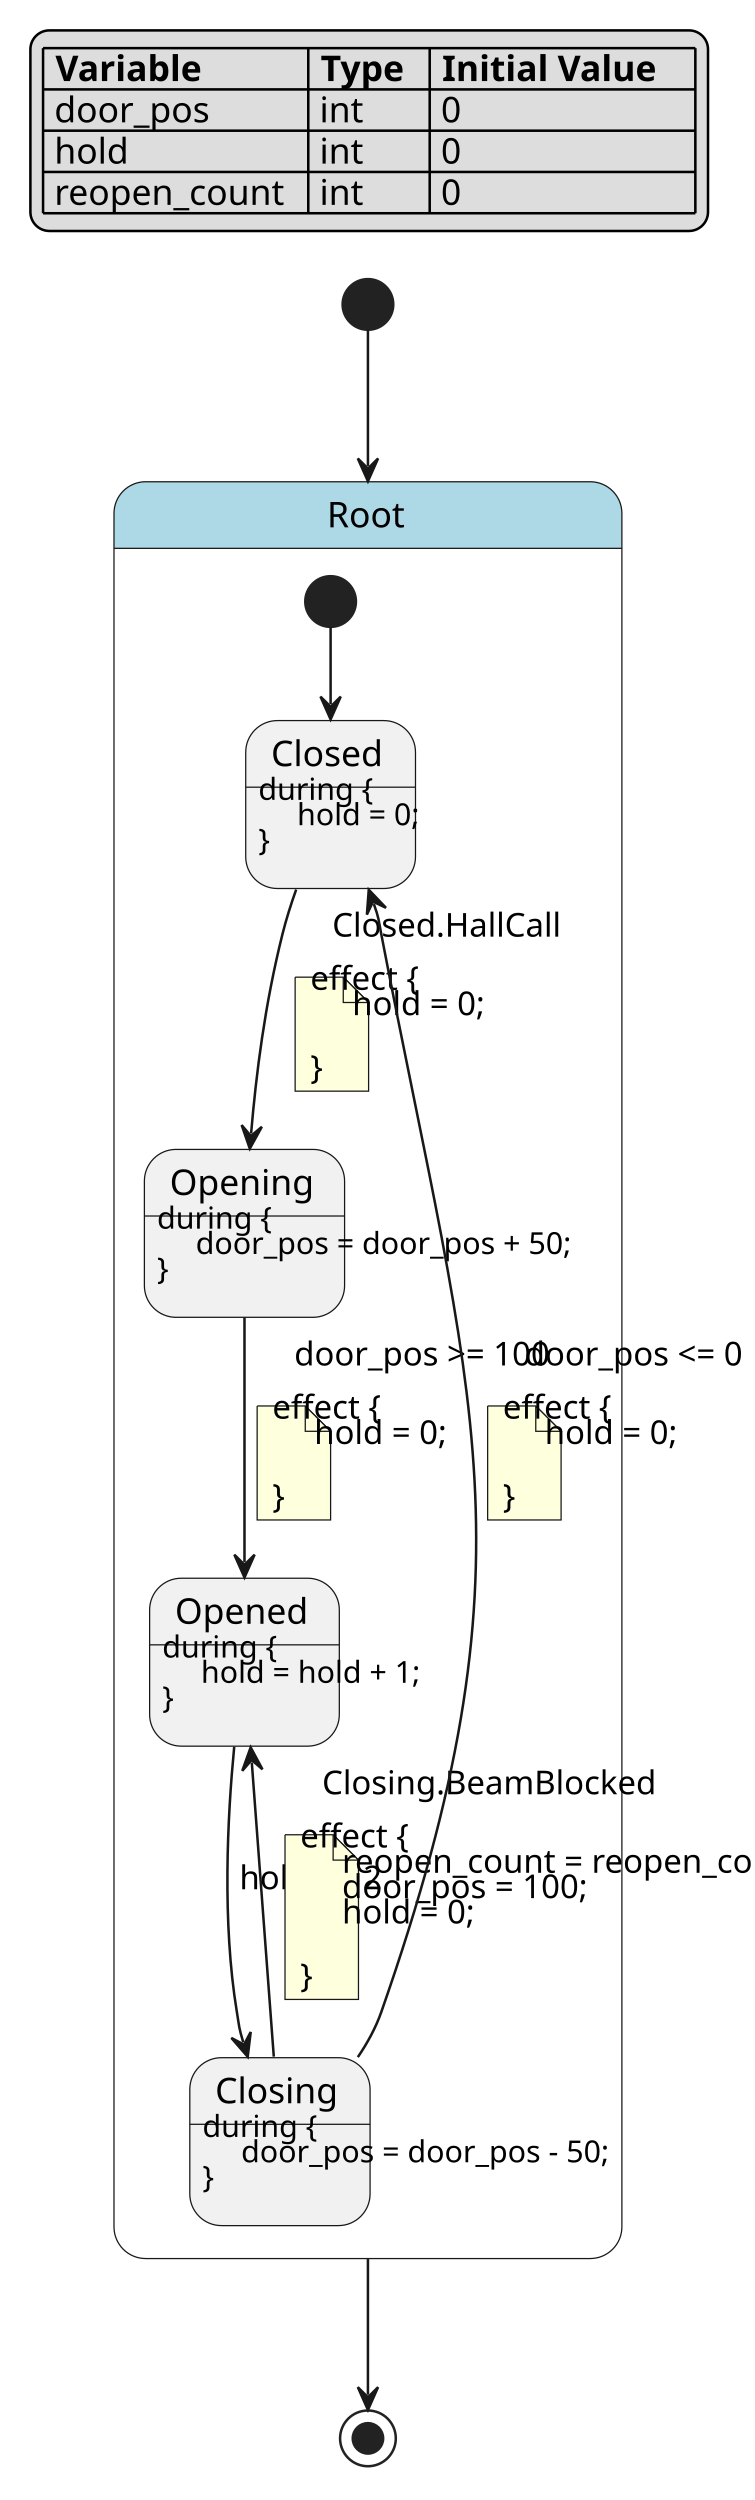
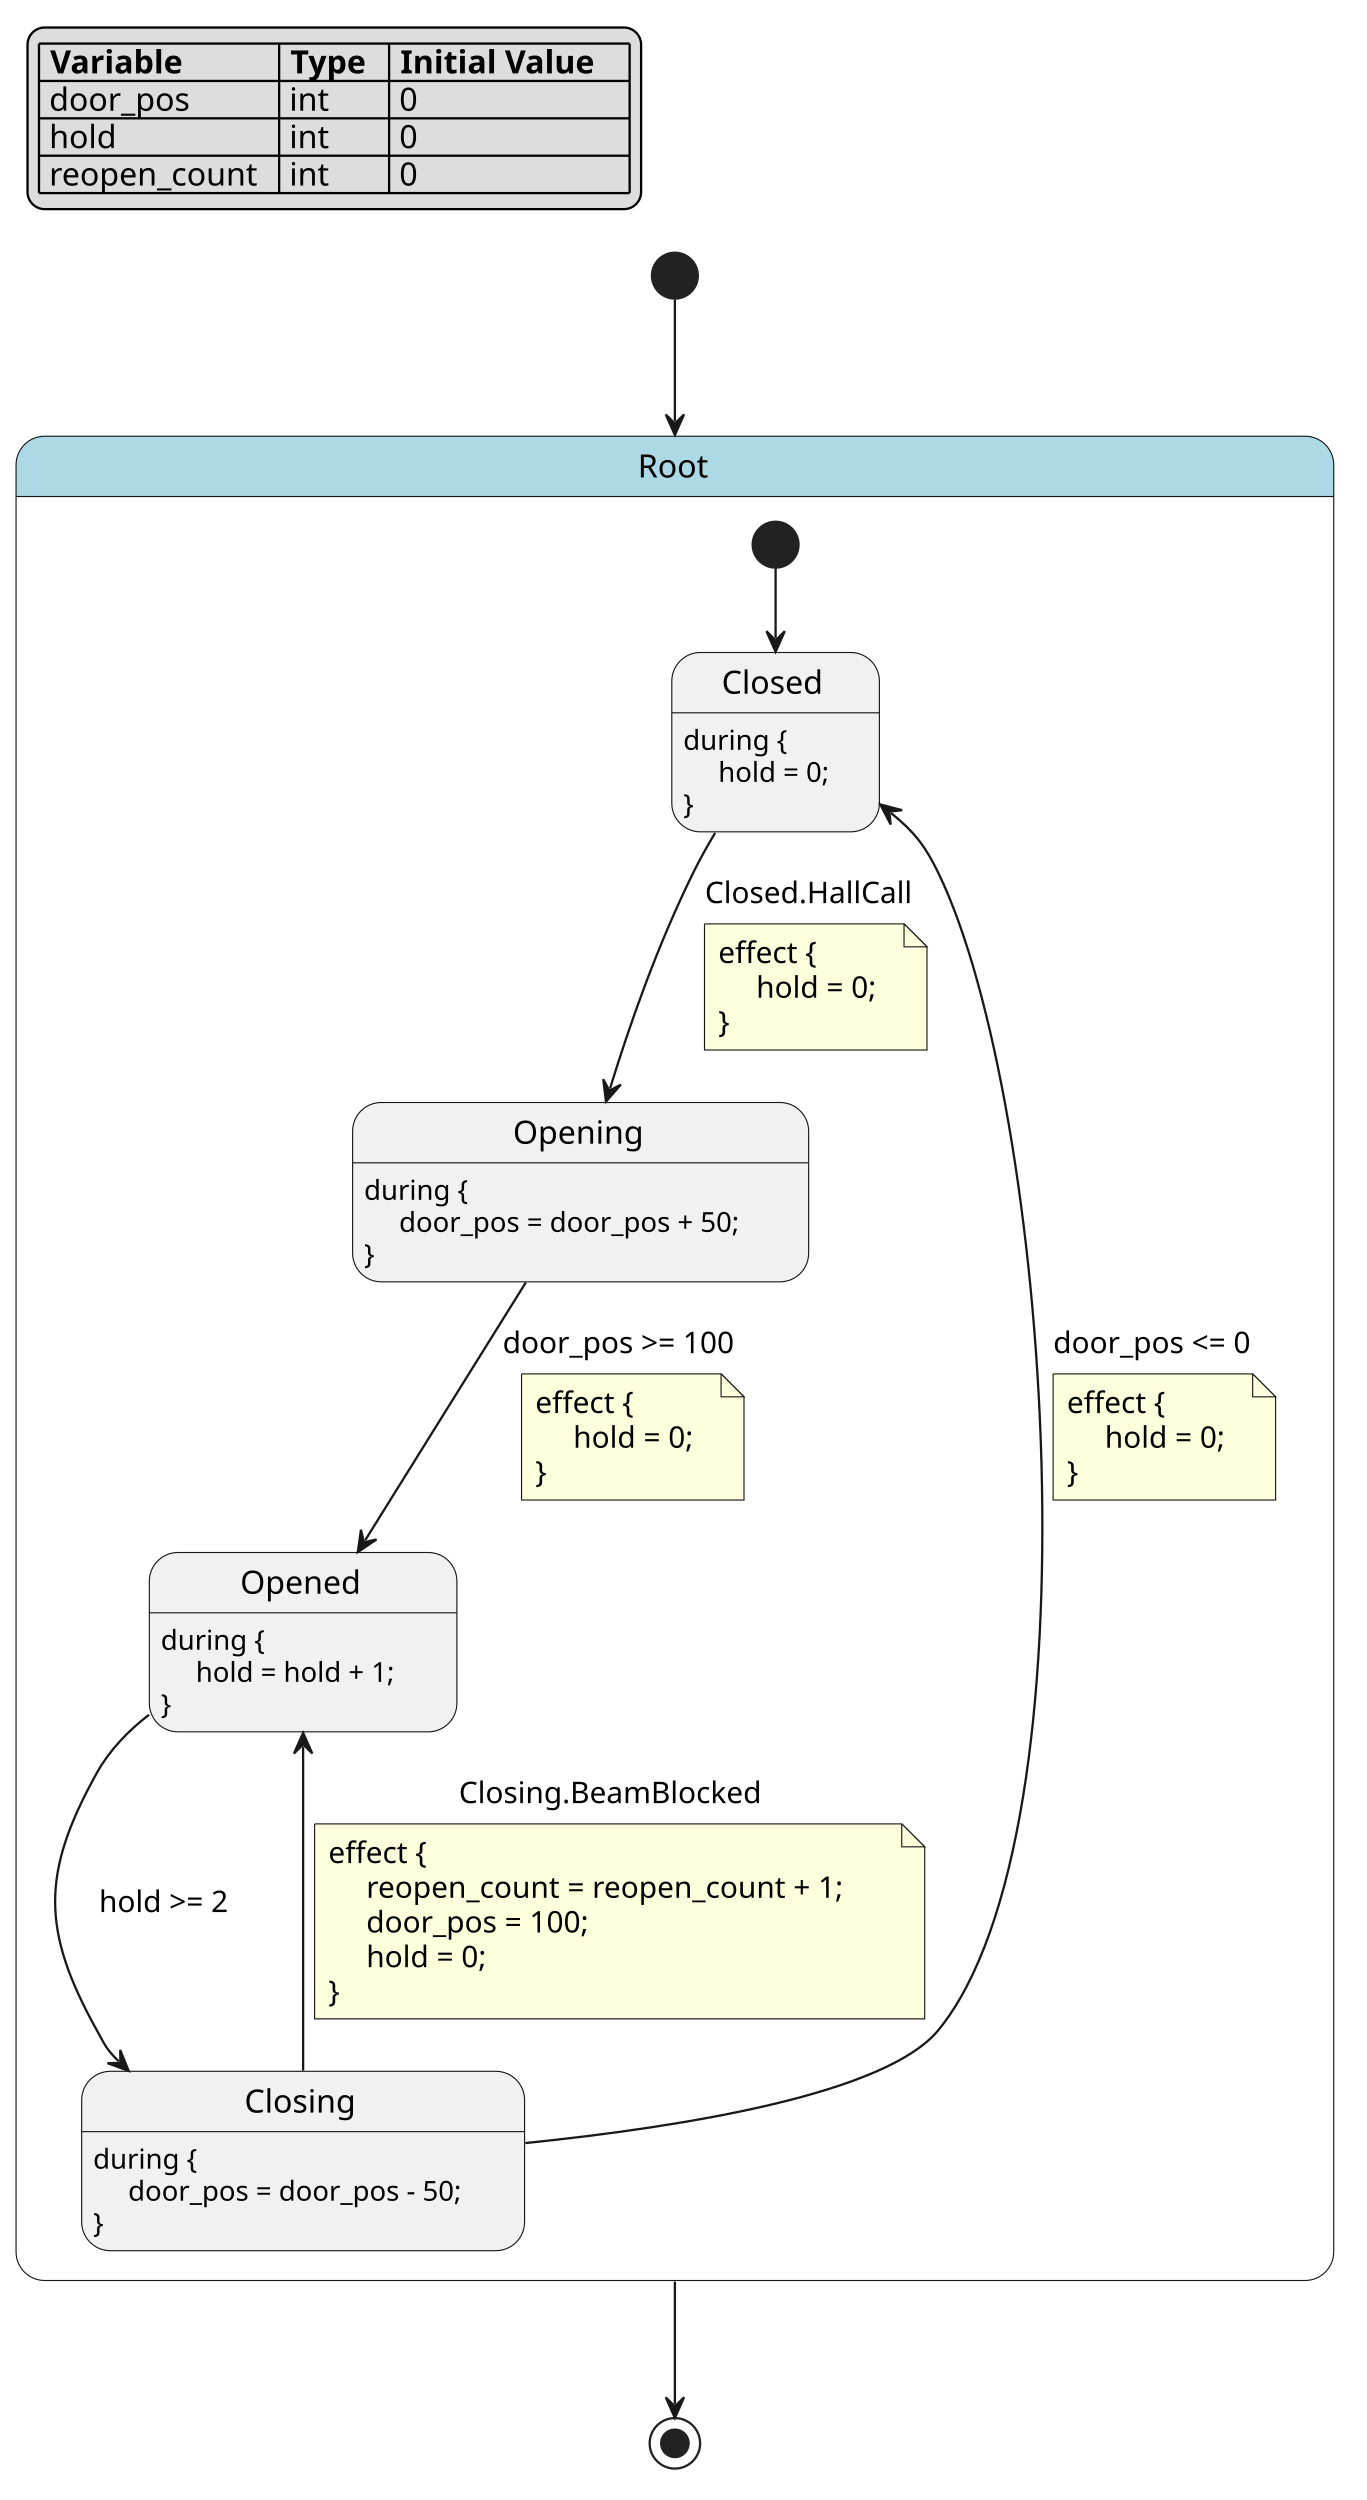
- <svg xmlns="http://www.w3.org/2000/svg" contentStyleType="text/css" data-diagram-type="STATE" height="987px" preserveAspectRatio="none" style="width:298px;height:987px;background:#FFFFFF;" version="1.1" viewBox="0 0 298 987" width="298px" zoomAndPan="magnify">
+ <svg xmlns="http://www.w3.org/2000/svg" contentStyleType="text/css" data-diagram-type="STATE" height="1090px" preserveAspectRatio="none" style="width:596px;height:1090px;background:#FFFFFF;" version="1.1" viewBox="0 0 596 1090" width="596px" zoomAndPan="magnify">
  <defs />
  <g>
    <g class="legend" data-source-line="10">
      <rect fill="#DDDDDD" height="79.188" rx="7.5" ry="7.5" style="stroke:#000000;stroke-width:1;" width="267.523" x="12" y="12" />
      <text fill="#000000" font-family="sans-serif" font-size="14" font-weight="bold" lengthAdjust="spacing" textLength="65.748" x="21.874" y="31.995">Variable</text>
      <text fill="#000000" font-family="sans-serif" font-size="14" font-weight="bold" lengthAdjust="spacing" textLength="38.192" x="126.58" y="31.995">Type</text>
      <text fill="#000000" font-family="sans-serif" font-size="14" font-weight="bold" lengthAdjust="spacing" textLength="95.129" x="174.52" y="31.995">Initial Value</text>
      <text fill="#000000" font-family="sans-serif" font-size="14" lengthAdjust="spacing" textLength="63.52" x="21.45" y="48.292">door_pos</text>
      <text fill="#000000" font-family="sans-serif" font-size="14" lengthAdjust="spacing" textLength="18.252" x="126.156" y="48.292">int</text>
      <text fill="#000000" font-family="sans-serif" font-size="14" lengthAdjust="spacing" textLength="8.907" x="174.097" y="48.292">0</text>
      <text fill="#000000" font-family="sans-serif" font-size="14" lengthAdjust="spacing" textLength="30.215" x="21.45" y="64.589">hold</text>
      <text fill="#000000" font-family="sans-serif" font-size="14" lengthAdjust="spacing" textLength="18.252" x="126.156" y="64.589">int</text>
      <text fill="#000000" font-family="sans-serif" font-size="14" lengthAdjust="spacing" textLength="8.907" x="174.097" y="64.589">0</text>
      <text fill="#000000" font-family="sans-serif" font-size="14" lengthAdjust="spacing" textLength="95.806" x="21.45" y="80.886">reopen_count</text>
      <text fill="#000000" font-family="sans-serif" font-size="14" lengthAdjust="spacing" textLength="18.252" x="126.156" y="80.886">int</text>
      <text fill="#000000" font-family="sans-serif" font-size="14" lengthAdjust="spacing" textLength="8.907" x="174.097" y="80.886">0</text>
      <line style="stroke:#000000;stroke-width:1;" x1="17" x2="274.523" y1="19" y2="19" />
      <line style="stroke:#000000;stroke-width:1;" x1="17" x2="274.523" y1="35.297" y2="35.297" />
      <line style="stroke:#000000;stroke-width:1;" x1="17" x2="274.523" y1="51.594" y2="51.594" />
      <line style="stroke:#000000;stroke-width:1;" x1="17" x2="274.523" y1="67.891" y2="67.891" />
      <line style="stroke:#000000;stroke-width:1;" x1="17" x2="274.523" y1="84.188" y2="84.188" />
      <line style="stroke:#000000;stroke-width:1;" x1="17" x2="17" y1="19" y2="84.188" />
      <line style="stroke:#000000;stroke-width:1;" x1="121.706" x2="121.706" y1="19" y2="84.188" />
      <line style="stroke:#000000;stroke-width:1;" x1="169.647" x2="169.647" y1="19" y2="84.188" />
      <line style="stroke:#000000;stroke-width:1;" x1="274.523" x2="274.523" y1="19" y2="84.188" />
    </g>
-     <path d="M57.502,190.188 L233.022,190.188 A12.5,12.5 0 0 1 245.522,202.688 L245.522,216.484 L45.002,216.484 L45.002,202.688 A12.5,12.5 0 0 1 57.502,190.188" fill="#ADD8E6" />
-     <rect fill="none" height="701.484" rx="12.5" ry="12.5" style="stroke:#181818;stroke-width:0.5;" width="200.52" x="45.002" y="190.188" />
-     <line style="stroke:#181818;stroke-width:0.5;" x1="45.002" x2="245.522" y1="216.484" y2="216.484" />
-     <text fill="#000000" font-family="sans-serif" font-size="14" lengthAdjust="spacing" textLength="32.348" x="129.088" y="208.183">Root</text>
+     <path d="M19.5,190.188 L569.009,190.188 A12.5,12.5 0 0 1 581.509,202.688 L581.509,216.484 L7,216.484 L7,202.688 A12.5,12.5 0 0 1 19.5,190.188" fill="#ADD8E6" />
+     <rect fill="none" height="804.11" rx="12.5" ry="12.5" style="stroke:#181818;stroke-width:0.5;" width="574.509" x="7" y="190.188" />
+     <line style="stroke:#181818;stroke-width:0.5;" x1="7" x2="581.509" y1="216.484" y2="216.484" />
+     <text fill="#000000" font-family="sans-serif" font-size="14" lengthAdjust="spacing" textLength="32.348" x="278.08" y="208.183">Root</text>
    <g class="entity" data-qualified-name="root.root__closed" id="ent0003">
-       <rect fill="#F1F1F1" height="66.297" rx="12.5" ry="12.5" style="stroke:#181818;stroke-width:0.5;" width="67.024" x="97.012" y="284.484" />
-       <line style="stroke:#181818;stroke-width:0.5;" x1="97.012" x2="164.036" y1="310.781" y2="310.781" />
-       <text fill="#000000" font-family="sans-serif" font-size="14" lengthAdjust="spacing" textLength="47.024" x="107.012" y="302.479">Closed</text>
-       <text fill="#000000" font-family="sans-serif" font-size="12" lengthAdjust="spacing" textLength="0" x="102.012" y="315.781">during {</text>
-       <text fill="#000000" font-family="sans-serif" font-size="12" lengthAdjust="spacing" textLength="0" x="117.269" y="325.781">hold = 0;</text>
-       <text fill="#000000" font-family="sans-serif" font-size="12" lengthAdjust="spacing" textLength="0" x="102.012" y="335.781">}</text>
+       <rect fill="#F1F1F1" height="78.203" rx="12.5" ry="12.5" style="stroke:#181818;stroke-width:0.5;" width="90.518" x="292.9" y="284.484" />
+       <line style="stroke:#181818;stroke-width:0.5;" x1="292.9" x2="383.418" y1="310.781" y2="310.781" />
+       <text fill="#000000" font-family="sans-serif" font-size="14" lengthAdjust="spacing" textLength="47.024" x="314.647" y="302.479">Closed</text>
+       <text fill="#000000" font-family="sans-serif" font-size="12" lengthAdjust="spacing" textLength="50.162" x="297.9" y="326.92">during {</text>
+       <text fill="#000000" font-family="sans-serif" font-size="12" lengthAdjust="spacing" textLength="55.26" x="313.158" y="340.889">hold = 0;</text>
+       <text fill="#000000" font-family="sans-serif" font-size="12" lengthAdjust="spacing" textLength="7.635" x="297.9" y="354.857">}</text>
    </g>
    <g class="entity" data-qualified-name="root.root__opening" id="ent0004">
-       <rect fill="#F1F1F1" height="66.297" rx="12.5" ry="12.5" style="stroke:#181818;stroke-width:0.5;" width="79.042" x="57.002" y="453.784" />
-       <line style="stroke:#181818;stroke-width:0.5;" x1="57.002" x2="136.044" y1="480.081" y2="480.081" />
-       <text fill="#000000" font-family="sans-serif" font-size="14" lengthAdjust="spacing" textLength="59.042" x="67.002" y="471.779">Opening</text>
-       <text fill="#000000" font-family="sans-serif" font-size="12" lengthAdjust="spacing" textLength="0" x="62.002" y="485.081">during {</text>
-       <text fill="#000000" font-family="sans-serif" font-size="12" lengthAdjust="spacing" textLength="0" x="77.26" y="495.081">door_pos = door_pos + 50;</text>
-       <text fill="#000000" font-family="sans-serif" font-size="12" lengthAdjust="spacing" textLength="0" x="62.002" y="505.081">}</text>
+       <rect fill="#F1F1F1" height="78.203" rx="12.5" ry="12.5" style="stroke:#181818;stroke-width:0.5;" width="198.828" x="153.74" y="480.684" />
+       <line style="stroke:#181818;stroke-width:0.5;" x1="153.74" x2="352.568" y1="506.981" y2="506.981" />
+       <text fill="#000000" font-family="sans-serif" font-size="14" lengthAdjust="spacing" textLength="59.042" x="223.633" y="498.68">Opening</text>
+       <text fill="#000000" font-family="sans-serif" font-size="12" lengthAdjust="spacing" textLength="50.162" x="158.74" y="523.12">during {</text>
+       <text fill="#000000" font-family="sans-serif" font-size="12" lengthAdjust="spacing" textLength="163.57" x="173.998" y="537.089">door_pos = door_pos + 50;</text>
+       <text fill="#000000" font-family="sans-serif" font-size="12" lengthAdjust="spacing" textLength="7.635" x="158.74" y="551.057">}</text>
    </g>
    <g class="entity" data-qualified-name="root.root__opened" id="ent0005">
-       <rect fill="#F1F1F1" height="66.297" rx="12.5" ry="12.5" style="stroke:#181818;stroke-width:0.5;" width="74.893" x="59.072" y="623.084" />
-       <line style="stroke:#181818;stroke-width:0.5;" x1="59.072" x2="133.964" y1="649.381" y2="649.381" />
-       <text fill="#000000" font-family="sans-serif" font-size="14" lengthAdjust="spacing" textLength="54.893" x="69.072" y="641.08">Opened</text>
-       <text fill="#000000" font-family="sans-serif" font-size="12" lengthAdjust="spacing" textLength="0" x="64.072" y="654.381">during {</text>
-       <text fill="#000000" font-family="sans-serif" font-size="12" lengthAdjust="spacing" textLength="0" x="79.329" y="664.381">hold = hold + 1;</text>
-       <text fill="#000000" font-family="sans-serif" font-size="12" lengthAdjust="spacing" textLength="0" x="64.072" y="674.381">}</text>
+       <rect fill="#F1F1F1" height="78.203" rx="12.5" ry="12.5" style="stroke:#181818;stroke-width:0.5;" width="134.1" x="65.11" y="676.884" />
+       <line style="stroke:#181818;stroke-width:0.5;" x1="65.11" x2="199.21" y1="703.181" y2="703.181" />
+       <text fill="#000000" font-family="sans-serif" font-size="14" lengthAdjust="spacing" textLength="54.893" x="104.713" y="694.88">Opened</text>
+       <text fill="#000000" font-family="sans-serif" font-size="12" lengthAdjust="spacing" textLength="50.162" x="70.11" y="719.32">during {</text>
+       <text fill="#000000" font-family="sans-serif" font-size="12" lengthAdjust="spacing" textLength="98.842" x="85.368" y="733.289">hold = hold + 1;</text>
+       <text fill="#000000" font-family="sans-serif" font-size="12" lengthAdjust="spacing" textLength="7.635" x="70.11" y="747.257">}</text>
    </g>
    <g class="entity" data-qualified-name="root.root__closing" id="ent0006">
-       <rect fill="#F1F1F1" height="66.297" rx="12.5" ry="12.5" style="stroke:#181818;stroke-width:0.5;" width="71.174" x="74.932" y="812.374" />
-       <line style="stroke:#181818;stroke-width:0.5;" x1="74.932" x2="146.106" y1="838.671" y2="838.671" />
-       <text fill="#000000" font-family="sans-serif" font-size="14" lengthAdjust="spacing" textLength="51.174" x="84.932" y="830.37">Closing</text>
-       <text fill="#000000" font-family="sans-serif" font-size="12" lengthAdjust="spacing" textLength="0" x="79.932" y="843.671">during {</text>
-       <text fill="#000000" font-family="sans-serif" font-size="12" lengthAdjust="spacing" textLength="0" x="95.189" y="853.671">door_pos = door_pos - 50;</text>
-       <text fill="#000000" font-family="sans-serif" font-size="12" lengthAdjust="spacing" textLength="0" x="79.932" y="863.671">}</text>
+       <rect fill="#F1F1F1" height="78.203" rx="12.5" ry="12.5" style="stroke:#181818;stroke-width:0.5;" width="193.103" x="35.61" y="903.094" />
+       <line style="stroke:#181818;stroke-width:0.5;" x1="35.61" x2="228.714" y1="929.391" y2="929.391" />
+       <text fill="#000000" font-family="sans-serif" font-size="14" lengthAdjust="spacing" textLength="51.174" x="106.575" y="921.09">Closing</text>
+       <text fill="#000000" font-family="sans-serif" font-size="12" lengthAdjust="spacing" textLength="50.162" x="40.61" y="945.53">during {</text>
+       <text fill="#000000" font-family="sans-serif" font-size="12" lengthAdjust="spacing" textLength="157.846" x="55.868" y="959.499">door_pos = door_pos - 50;</text>
+       <text fill="#000000" font-family="sans-serif" font-size="12" lengthAdjust="spacing" textLength="7.635" x="40.61" y="973.467">}</text>
    </g>
    <g class="start_entity" data-qualified-name="root..start.root" data-source-line="26" id="ent0002">
-       <ellipse cx="130.522" cy="237.484" fill="#222222" rx="10" ry="10" style="stroke:#222222;stroke-width:1;" />
+       <ellipse cx="338.16" cy="237.484" fill="#222222" rx="10" ry="10" style="stroke:#222222;stroke-width:1;" />
    </g>
    <g class="link" data-entity-1="ent0002" data-entity-2="ent0003" data-link-type="dependency" data-source-line="26" id="lnk3">
-       <path d="M130.522,247.754 C130.522,256.734 130.522,264.874 130.522,278.014" fill="none" id="*start*root-to-root__closed" style="stroke:#181818;stroke-width:1;" />
-       <polygon fill="#181818" points="130.522,284.014,134.522,275.014,130.522,279.014,126.522,275.014,130.522,284.014" style="stroke:#181818;stroke-width:1;" />
+       <path d="M338.16,247.804 C338.16,256.694 338.16,264.704 338.16,278.204" fill="none" id="*start*root-to-root__closed" style="stroke:#181818;stroke-width:1;" />
+       <polygon fill="#181818" points="338.16,284.204,342.16,275.204,338.16,279.204,334.16,275.204,338.16,284.204" style="stroke:#181818;stroke-width:1;" />
    </g>
    <g class="link" data-entity-1="ent0003" data-entity-2="ent0004" data-link-type="dependency" data-source-line="27" id="lnk4">
-       <path d="M116.932,351.194 C114.872,356.974 112.962,363.004 111.522,368.784 C104.492,396.934 101.163,423.776 99.133,447.506" fill="none" id="root__closed-to-root__opening" style="stroke:#181818;stroke-width:1;" />
-       <polygon fill="#181818" points="98.622,453.484,103.374,444.858,99.048,448.503,95.403,444.176,98.622,453.484" style="stroke:#181818;stroke-width:1;" />
-       <text fill="#000000" font-family="sans-serif" font-size="13" lengthAdjust="spacing" textLength="0" x="131.157" y="369.784">Closed.HallCall</text>
-       <path d="M116.522,385.784 L116.522,430.784 L145.522,430.784 L145.522,395.784 L135.522,385.784 L116.522,385.784" fill="#FEFFDD" style="stroke:#181818;stroke-width:0.5;" />
-       <path d="M135.522,385.784 L135.522,395.784 L145.522,395.784 L135.522,385.784" fill="#FEFFDD" style="stroke:#181818;stroke-width:0.5;" />
-       <text fill="#000000" font-family="sans-serif" font-size="13" lengthAdjust="spacing" textLength="0" x="122.522" y="390.784">effect {</text>
-       <text fill="#000000" font-family="sans-serif" font-size="13" lengthAdjust="spacing" textLength="0" x="139.051" y="400.784">hold = 0;</text>
-       <text fill="#000000" font-family="sans-serif" font-size="13" lengthAdjust="spacing" textLength="8.271" x="122.522" y="425.917">}</text>
+       <path d="M311.79,363.154 C308.34,368.904 305.01,374.864 302.16,380.684 C286.26,413.124 274.69,446.331 265.97,474.581" fill="none" id="root__closed-to-root__opening" style="stroke:#181818;stroke-width:1;" />
+       <polygon fill="#181818" points="264.2,480.314,270.676,472.894,265.675,475.537,263.032,470.535,264.2,480.314" style="stroke:#181818;stroke-width:1;" />
+       <text fill="#000000" font-family="sans-serif" font-size="13" lengthAdjust="spacing" textLength="97.03" x="307.342" y="393.751">Closed.HallCall</text>
+       <path d="M307.16,402.817 L307.16,457.817 L404.16,457.817 L404.16,412.817 L394.16,402.817 L307.16,402.817" fill="#FEFFDD" style="stroke:#181818;stroke-width:0.5;" />
+       <path d="M394.16,402.817 L394.16,412.817 L404.16,412.817 L394.16,402.817" fill="#FEFFDD" style="stroke:#181818;stroke-width:0.5;" />
+       <text fill="#000000" font-family="sans-serif" font-size="13" lengthAdjust="spacing" textLength="49.797" x="313.16" y="419.884">effect {</text>
+       <text fill="#000000" font-family="sans-serif" font-size="13" lengthAdjust="spacing" textLength="59.865" x="329.689" y="435.017">hold = 0;</text>
+       <text fill="#000000" font-family="sans-serif" font-size="13" lengthAdjust="spacing" textLength="8.271" x="313.16" y="450.15">}</text>
    </g>
    <g class="link" data-entity-1="ent0004" data-entity-2="ent0005" data-link-type="dependency" data-source-line="33" id="lnk5">
-       <path d="M96.522,520.184 C96.522,549.714 96.522,587.194 96.522,616.784" fill="none" id="root__opening-to-root__opened" style="stroke:#181818;stroke-width:1;" />
-       <polygon fill="#181818" points="96.522,622.784,100.522,613.784,96.522,617.784,92.522,613.784,96.522,622.784" style="stroke:#181818;stroke-width:1;" />
-       <text fill="#000000" font-family="sans-serif" font-size="13" lengthAdjust="spacing" textLength="0" x="116.157" y="539.084">door_pos &gt;= 100</text>
-       <path d="M101.522,555.084 L101.522,600.084 L130.522,600.084 L130.522,565.084 L120.522,555.084 L101.522,555.084" fill="#FEFFDD" style="stroke:#181818;stroke-width:0.5;" />
-       <path d="M120.522,555.084 L120.522,565.084 L130.522,565.084 L120.522,555.084" fill="#FEFFDD" style="stroke:#181818;stroke-width:0.5;" />
-       <text fill="#000000" font-family="sans-serif" font-size="13" lengthAdjust="spacing" textLength="0" x="107.522" y="560.084">effect {</text>
-       <text fill="#000000" font-family="sans-serif" font-size="13" lengthAdjust="spacing" textLength="0" x="124.051" y="570.084">hold = 0;</text>
-       <text fill="#000000" font-family="sans-serif" font-size="13" lengthAdjust="spacing" textLength="8.271" x="107.522" y="595.217">}</text>
+       <path d="M229.25,559.154 C208.04,593.204 180.383,637.582 159.183,671.612" fill="none" id="root__opening-to-root__opened" style="stroke:#181818;stroke-width:1;" />
+       <polygon fill="#181818" points="156.01,676.704,164.164,671.181,158.654,672.461,157.374,666.95,156.01,676.704" style="stroke:#181818;stroke-width:1;" />
+       <text fill="#000000" font-family="sans-serif" font-size="13" lengthAdjust="spacing" textLength="113.845" x="219.16" y="589.951">door_pos &gt;= 100</text>
+       <path d="M227.386,599.017 L227.386,654.017 L324.386,654.017 L324.386,609.017 L314.386,599.017 L227.386,599.017" fill="#FEFFDD" style="stroke:#181818;stroke-width:0.5;" />
+       <path d="M314.386,599.017 L314.386,609.017 L324.386,609.017 L314.386,599.017" fill="#FEFFDD" style="stroke:#181818;stroke-width:0.5;" />
+       <text fill="#000000" font-family="sans-serif" font-size="13" lengthAdjust="spacing" textLength="49.797" x="233.386" y="616.084">effect {</text>
+       <text fill="#000000" font-family="sans-serif" font-size="13" lengthAdjust="spacing" textLength="59.865" x="249.915" y="631.217">hold = 0;</text>
+       <text fill="#000000" font-family="sans-serif" font-size="13" lengthAdjust="spacing" textLength="8.271" x="233.386" y="646.35">}</text>
    </g>
    <g class="link" data-entity-1="ent0005" data-entity-2="ent0006" data-link-type="dependency" data-source-line="39" id="lnk6">
-       <path d="M92.472,689.614 C89.772,717.554 87.672,758.894 93.522,794.374 C94.482,800.184 94.265,800.487 96.035,806.267" fill="none" id="root__opened-to-root__closing" style="stroke:#181818;stroke-width:1;" />
-       <polygon fill="#181818" points="97.792,812.004,98.981,802.228,96.328,807.223,91.332,804.57,97.792,812.004" style="stroke:#181818;stroke-width:1;" />
-       <text fill="#000000" font-family="sans-serif" font-size="13" lengthAdjust="spacing" textLength="0" x="94.522" y="745.874">hold &gt;= 2</text>
+       <path d="M64.98,747.614 C55.83,754.674 47.7,763.114 42.16,773.094 C18,816.614 18,841.564 42.16,885.094 C45.82,891.694 46.307,893.443 51.787,898.743" fill="none" id="root__opened-to-root__closing" style="stroke:#181818;stroke-width:1;" />
+       <polygon fill="#181818" points="56.1,902.914,52.411,893.782,52.506,899.438,46.85,899.533,56.1,902.914" style="stroke:#181818;stroke-width:1;" />
+       <text fill="#000000" font-family="sans-serif" font-size="13" lengthAdjust="spacing" textLength="66.377" x="43.16" y="833.661">hold &gt;= 2</text>
    </g>
    <g class="link" data-entity-1="ent0006" data-entity-2="ent0005" data-link-type="dependency" data-source-line="40" id="lnk7">
-       <path d="M108.092,811.964 C105.532,777.714 101.969,730.108 99.409,695.838" fill="none" id="root__closing-to-root__opened" style="stroke:#181818;stroke-width:1;" />
-       <polygon fill="#181818" points="98.962,689.854,95.643,699.127,99.334,694.841,103.621,698.531,98.962,689.854" style="stroke:#181818;stroke-width:1;" />
-       <text fill="#000000" font-family="sans-serif" font-size="13" lengthAdjust="spacing" textLength="0" x="127.157" y="708.374">Closing.BeamBlocked</text>
-       <path d="M112.522,724.374 L112.522,789.374 L141.522,789.374 L141.522,734.374 L131.522,724.374 L112.522,724.374" fill="#FEFFDD" style="stroke:#181818;stroke-width:0.5;" />
-       <path d="M131.522,724.374 L131.522,734.374 L141.522,734.374 L131.522,724.374" fill="#FEFFDD" style="stroke:#181818;stroke-width:0.5;" />
-       <text fill="#000000" font-family="sans-serif" font-size="13" lengthAdjust="spacing" textLength="0" x="118.522" y="729.374">effect {</text>
-       <text fill="#000000" font-family="sans-serif" font-size="13" lengthAdjust="spacing" textLength="0" x="135.051" y="739.374">reopen_count = reopen_count + 1;</text>
-       <text fill="#000000" font-family="sans-serif" font-size="13" lengthAdjust="spacing" textLength="0" x="135.051" y="749.374">door_pos = 100;</text>
-       <text fill="#000000" font-family="sans-serif" font-size="13" lengthAdjust="spacing" textLength="0" x="135.051" y="759.374">hold = 0;</text>
-       <text fill="#000000" font-family="sans-serif" font-size="13" lengthAdjust="spacing" textLength="8.271" x="118.522" y="784.507">}</text>
+       <path d="M132.16,902.774 C132.16,861.634 132.16,802.724 132.16,761.534" fill="none" id="root__closing-to-root__opened" style="stroke:#181818;stroke-width:1;" />
+       <polygon fill="#181818" points="132.16,755.534,128.16,764.534,132.16,760.534,136.16,764.534,132.16,755.534" style="stroke:#181818;stroke-width:1;" />
+       <text fill="#000000" font-family="sans-serif" font-size="13" lengthAdjust="spacing" textLength="140.607" x="200.066" y="786.161">Closing.BeamBlocked</text>
+       <path d="M137.16,795.227 L137.16,880.227 L403.16,880.227 L403.16,805.227 L393.16,795.227 L137.16,795.227" fill="#FEFFDD" style="stroke:#181818;stroke-width:0.5;" />
+       <path d="M393.16,795.227 L393.16,805.227 L403.16,805.227 L393.16,795.227" fill="#FEFFDD" style="stroke:#181818;stroke-width:0.5;" />
+       <text fill="#000000" font-family="sans-serif" font-size="13" lengthAdjust="spacing" textLength="49.797" x="143.16" y="812.294">effect {</text>
+       <text fill="#000000" font-family="sans-serif" font-size="13" lengthAdjust="spacing" textLength="228.89" x="159.689" y="827.427">reopen_count = reopen_count + 1;</text>
+       <text fill="#000000" font-family="sans-serif" font-size="13" lengthAdjust="spacing" textLength="107.332" x="159.689" y="842.56">door_pos = 100;</text>
+       <text fill="#000000" font-family="sans-serif" font-size="13" lengthAdjust="spacing" textLength="59.865" x="159.689" y="857.692">hold = 0;</text>
+       <text fill="#000000" font-family="sans-serif" font-size="13" lengthAdjust="spacing" textLength="8.271" x="143.16" y="872.825">}</text>
    </g>
    <g class="link" data-entity-1="ent0006" data-entity-2="ent0003" data-link-type="dependency" data-source-line="48" id="lnk8">
-       <path d="M141.272,812.154 C145.062,806.584 148.352,800.574 150.522,794.374 C213.002,615.844 186.202,554.544 150.522,368.784 C149.412,362.984 149.653,362.654 147.603,356.924" fill="none" id="root__closing-to-root__closed" style="stroke:#181818;stroke-width:1;" />
-       <polygon fill="#181818" points="145.582,351.274,144.847,361.096,147.266,355.982,152.38,358.401,145.582,351.274" style="stroke:#181818;stroke-width:1;" />
-       <text fill="#000000" font-family="sans-serif" font-size="13" lengthAdjust="spacing" textLength="0" x="207.157" y="539.084">door_pos &lt;= 0</text>
-       <path d="M192.522,555.084 L192.522,600.084 L221.522,600.084 L221.522,565.084 L211.522,555.084 L192.522,555.084" fill="#FEFFDD" style="stroke:#181818;stroke-width:0.5;" />
-       <path d="M211.522,555.084 L211.522,565.084 L221.522,565.084 L211.522,555.084" fill="#FEFFDD" style="stroke:#181818;stroke-width:0.5;" />
-       <text fill="#000000" font-family="sans-serif" font-size="13" lengthAdjust="spacing" textLength="0" x="198.522" y="560.084">effect {</text>
-       <text fill="#000000" font-family="sans-serif" font-size="13" lengthAdjust="spacing" textLength="0" x="215.051" y="570.084">hold = 0;</text>
-       <text fill="#000000" font-family="sans-serif" font-size="13" lengthAdjust="spacing" textLength="8.271" x="198.522" y="595.217">}</text>
+       <path d="M229.08,934.374 C299.58,927.164 386.48,912.814 409.16,885.094 C480.12,798.324 458.02,481.564 409.16,380.684 C403.47,368.954 398.687,362.683 388.497,354.493" fill="none" id="root__closing-to-root__closed" style="stroke:#181818;stroke-width:1;" />
+       <polygon fill="#181818" points="383.82,350.734,388.329,359.49,387.717,353.867,393.341,353.255,383.82,350.734" style="stroke:#181818;stroke-width:1;" />
+       <text fill="#000000" font-family="sans-serif" font-size="13" lengthAdjust="spacing" textLength="97.303" x="459.205" y="589.951">door_pos &lt;= 0</text>
+       <path d="M459.16,599.017 L459.16,654.017 L556.16,654.017 L556.16,609.017 L546.16,599.017 L459.16,599.017" fill="#FEFFDD" style="stroke:#181818;stroke-width:0.5;" />
+       <path d="M546.16,599.017 L546.16,609.017 L556.16,609.017 L546.16,599.017" fill="#FEFFDD" style="stroke:#181818;stroke-width:0.5;" />
+       <text fill="#000000" font-family="sans-serif" font-size="13" lengthAdjust="spacing" textLength="49.797" x="465.16" y="616.084">effect {</text>
+       <text fill="#000000" font-family="sans-serif" font-size="13" lengthAdjust="spacing" textLength="59.865" x="481.689" y="631.217">hold = 0;</text>
+       <text fill="#000000" font-family="sans-serif" font-size="13" lengthAdjust="spacing" textLength="8.271" x="465.16" y="646.35">}</text>
    </g>
    <g class="start_entity" data-qualified-name=".start." data-source-line="55" id="ent0009">
-       <ellipse cx="145.262" cy="120.188" fill="#222222" rx="10" ry="10" style="stroke:#222222;stroke-width:1;" />
+       <ellipse cx="294.25" cy="120.188" fill="#222222" rx="10" ry="10" style="stroke:#222222;stroke-width:1;" />
    </g>
    <g class="end_entity" data-qualified-name=".end." data-source-line="56" id="ent0011">
-       <ellipse cx="145.262" cy="962.668" fill="none" rx="11" ry="11" style="stroke:#222222;stroke-width:1;" />
-       <ellipse cx="145.262" cy="962.668" fill="#222222" rx="6" ry="6" style="stroke:#222222;stroke-width:1;" />
+       <ellipse cx="294.25" cy="1065.297" fill="none" rx="11" ry="11" style="stroke:#222222;stroke-width:1;" />
+       <ellipse cx="294.25" cy="1065.297" fill="#222222" rx="6" ry="6" style="stroke:#222222;stroke-width:1;" />
    </g>
    <g class="link" data-entity-1="ent0009" data-entity-2="ent0002" data-link-type="dependency" data-source-line="55" id="lnk10">
-       <path d="M145.262,130.317 C145.262,141.678 145.262,156.928 145.262,183.998" fill="none" id="*start*-to-root" style="stroke:#181818;stroke-width:1;" />
-       <polygon fill="#181818" points="145.262,189.998,149.262,180.998,145.262,184.998,141.262,180.998,145.262,189.998" style="stroke:#181818;stroke-width:1;" />
+       <path d="M294.25,130.577 C294.25,141.898 294.25,156.808 294.25,183.688" fill="none" id="*start*-to-root" style="stroke:#181818;stroke-width:1;" />
+       <polygon fill="#181818" points="294.25,189.688,298.25,180.688,294.25,184.688,290.25,180.688,294.25,189.688" style="stroke:#181818;stroke-width:1;" />
    </g>
    <g class="link" data-entity-1="ent0002" data-entity-2="ent0011" data-link-type="dependency" data-source-line="56" id="lnk12">
-       <path d="M145.262,891.888 C145.262,918.577 145.262,933.707 145.262,945.447" fill="none" id="root-to-*end*" style="stroke:#181818;stroke-width:1;" />
-       <polygon fill="#181818" points="145.262,951.447,149.262,942.447,145.262,946.447,141.262,942.447,145.262,951.447" style="stroke:#181818;stroke-width:1;" />
+       <path d="M294.25,994.788 C294.25,1021.617 294.25,1036.598 294.25,1048.217" fill="none" id="root-to-*end*" style="stroke:#181818;stroke-width:1;" />
+       <polygon fill="#181818" points="294.25,1054.217,298.25,1045.217,294.25,1049.217,290.25,1045.217,294.25,1054.217" style="stroke:#181818;stroke-width:1;" />
    </g>
  </g>
</svg>
